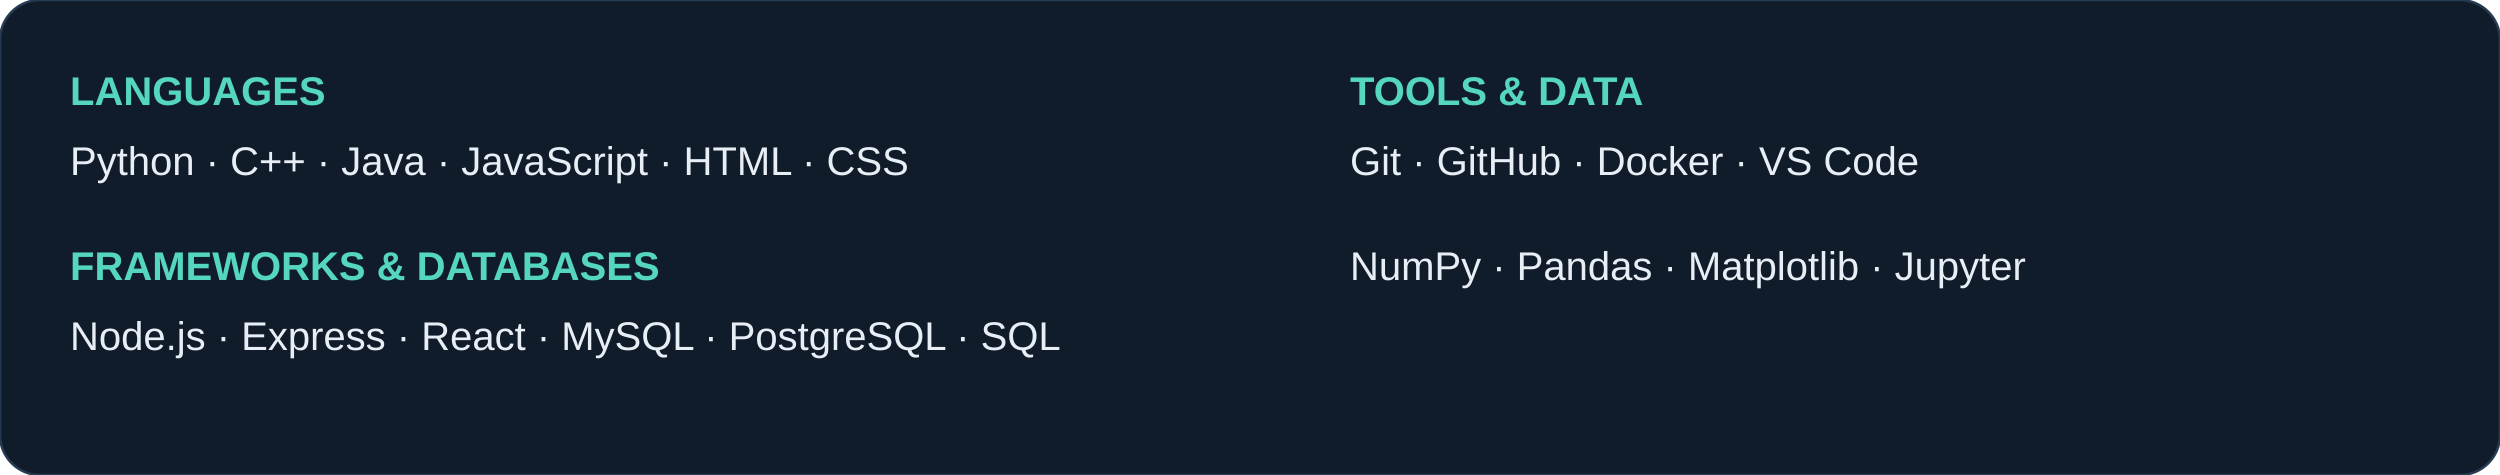
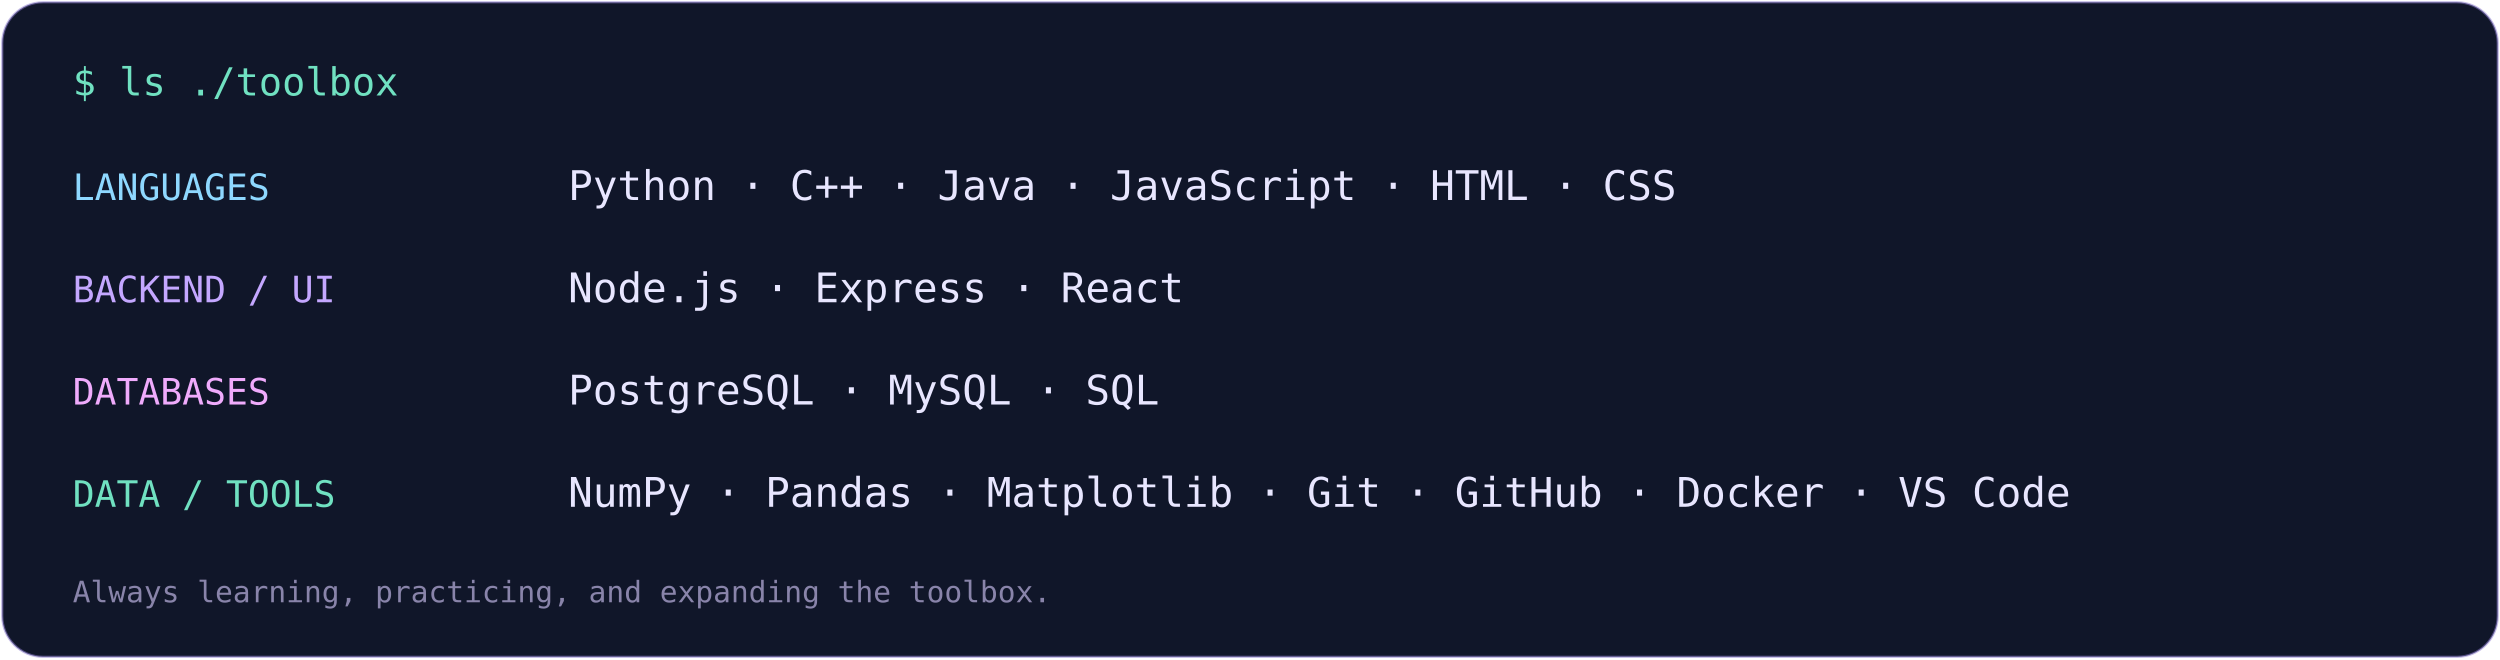
- <svg xmlns="http://www.w3.org/2000/svg" width="1000" height="190">
-   <rect width="1000" height="190" rx="16" fill="#111c2a" stroke="#263b52" />
-   <g font-family="Arial" font-size="16" fill="#e7eef6">
-     <text x="28" y="42" fill="#55d6be" font-weight="bold">LANGUAGES</text>
-     <text x="28" y="70">Python · C++ · Java · JavaScript · HTML · CSS</text>
-     <text x="28" y="112" fill="#55d6be" font-weight="bold">FRAMEWORKS &amp; DATABASES</text>
-     <text x="28" y="140">Node.js · Express · React · MySQL · PostgreSQL · SQL</text>
-     <text x="540" y="42" fill="#55d6be" font-weight="bold">TOOLS &amp; DATA</text>
-     <text x="540" y="70">Git · GitHub · Docker · VS Code</text>
-     <text x="540" y="112">NumPy · Pandas · Matplotlib · Jupyter</text>
+ <svg xmlns="http://www.w3.org/2000/svg" width="1100" height="290" viewBox="0 0 1100 290">
+   <rect x="1" y="1" width="1098" height="288" rx="18" fill="#101629" stroke="#8b7bce" stroke-opacity=".5" />
+   <g font-family="Consolas,monospace">
+     <text x="32" y="42" fill="#70e1c1" font-size="17">$ ls ./toolbox</text>
+     <text x="32" y="88" fill="#8ed8ff" font-size="16">LANGUAGES</text>
+     <text x="250" y="88" fill="#e8e6ff" font-size="18">Python · C++ · Java · JavaScript · HTML · CSS</text>
+     <text x="32" y="133" fill="#c4a7ff" font-size="16">BACKEND / UI</text>
+     <text x="250" y="133" fill="#e8e6ff" font-size="18">Node.js · Express · React</text>
+     <text x="32" y="178" fill="#f0abfc" font-size="16">DATABASES</text>
+     <text x="250" y="178" fill="#e8e6ff" font-size="18">PostgreSQL · MySQL · SQL</text>
+     <text x="32" y="223" fill="#70e1c1" font-size="16">DATA / TOOLS</text>
+     <text x="250" y="223" fill="#e8e6ff" font-size="18">NumPy · Pandas · Matplotlib · Git · GitHub · Docker · VS Code</text>
+     <text x="32" y="265" fill="#8984aa" font-size="13">Always learning, practicing, and expanding the toolbox.</text>
  </g>
</svg>
